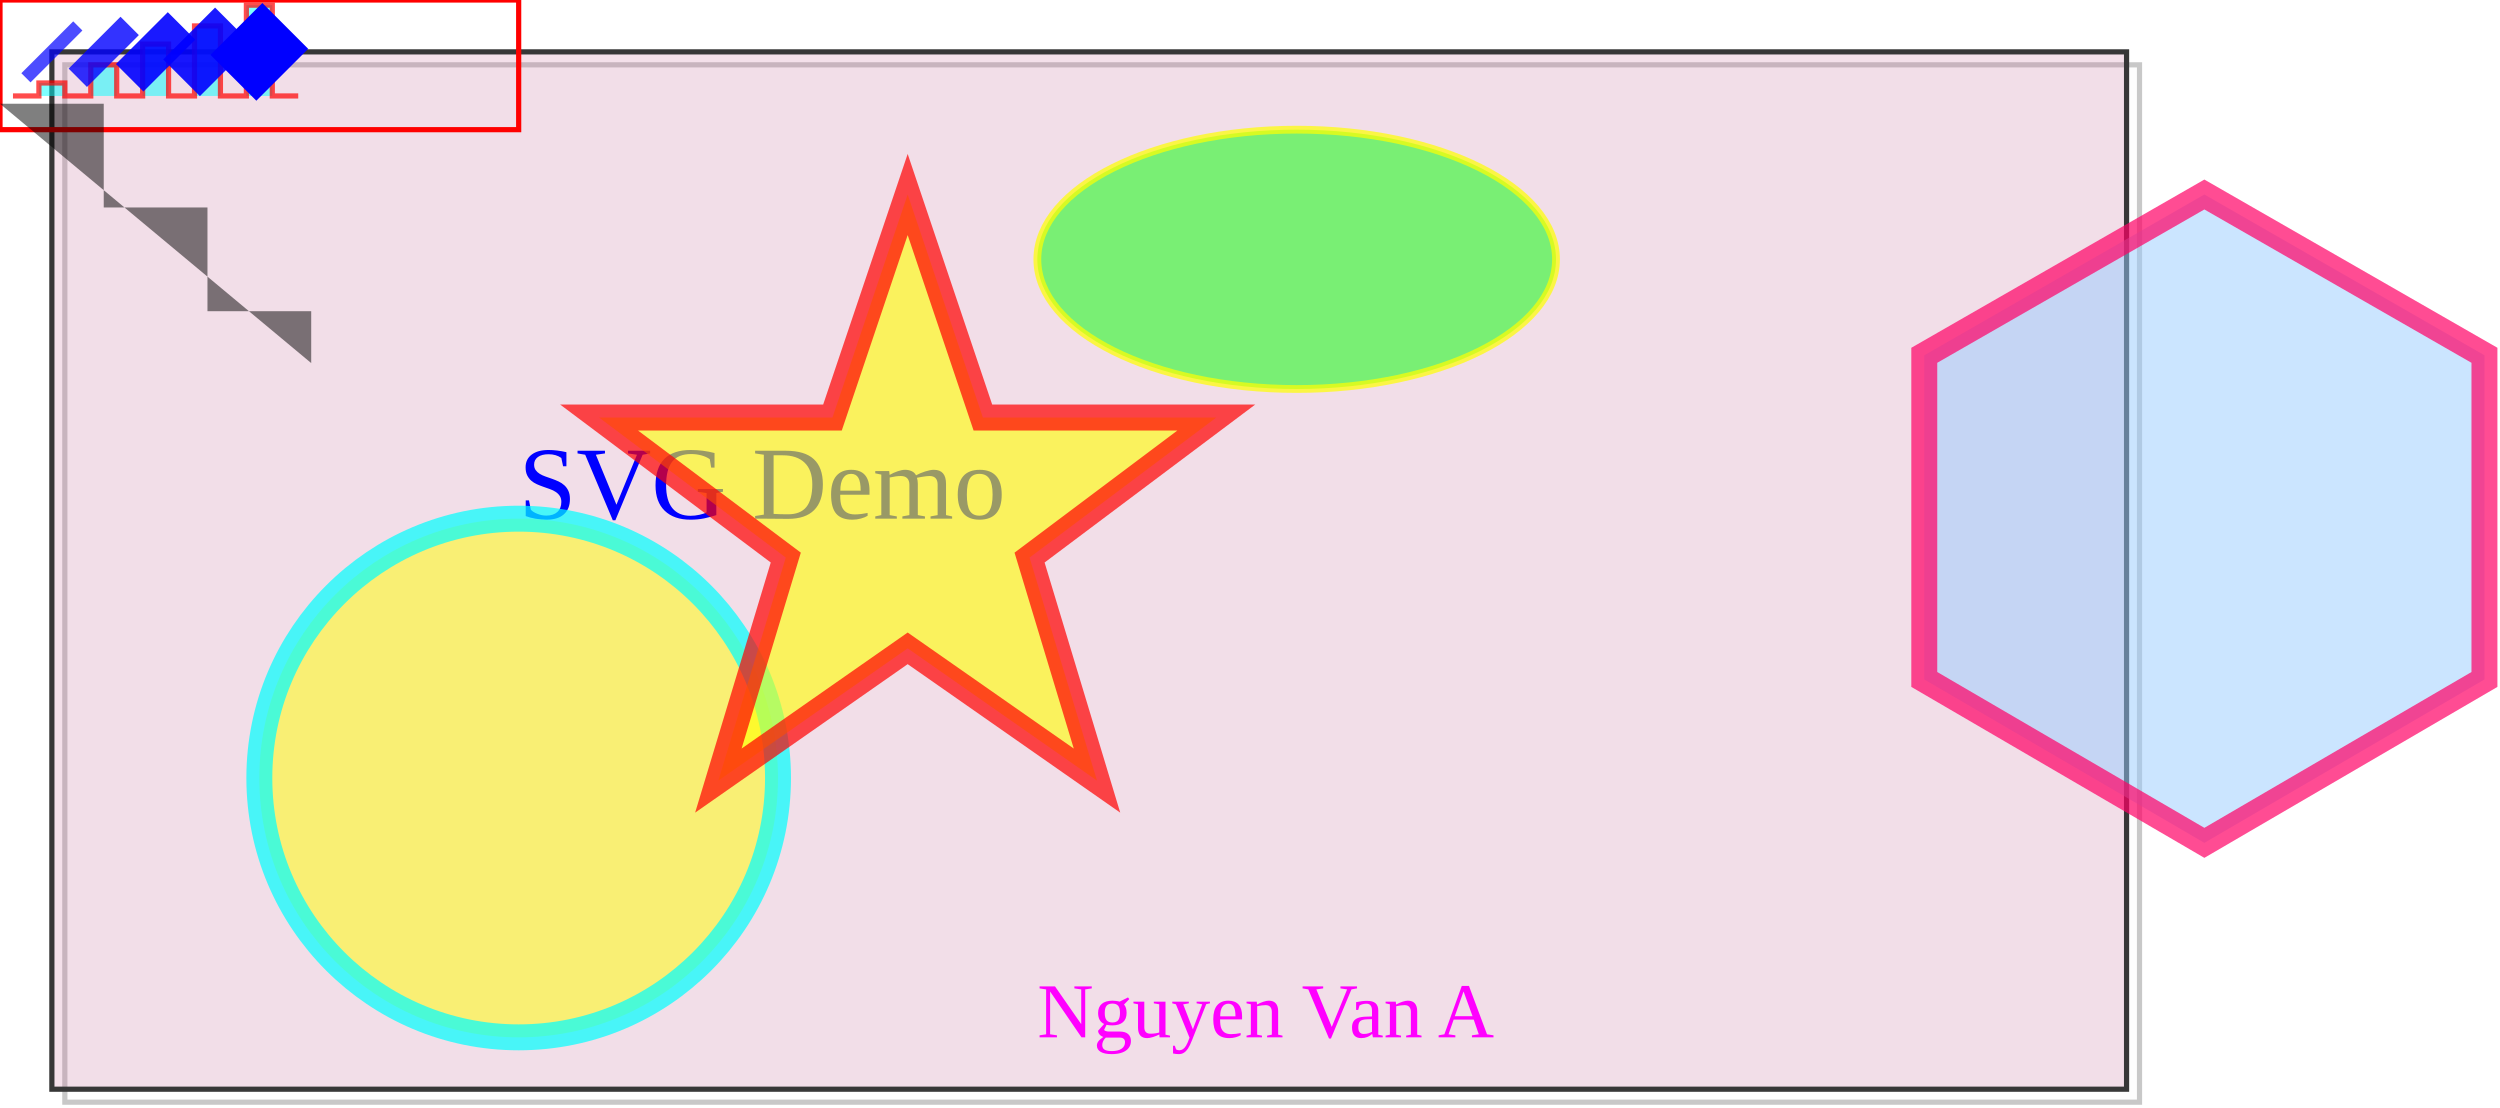
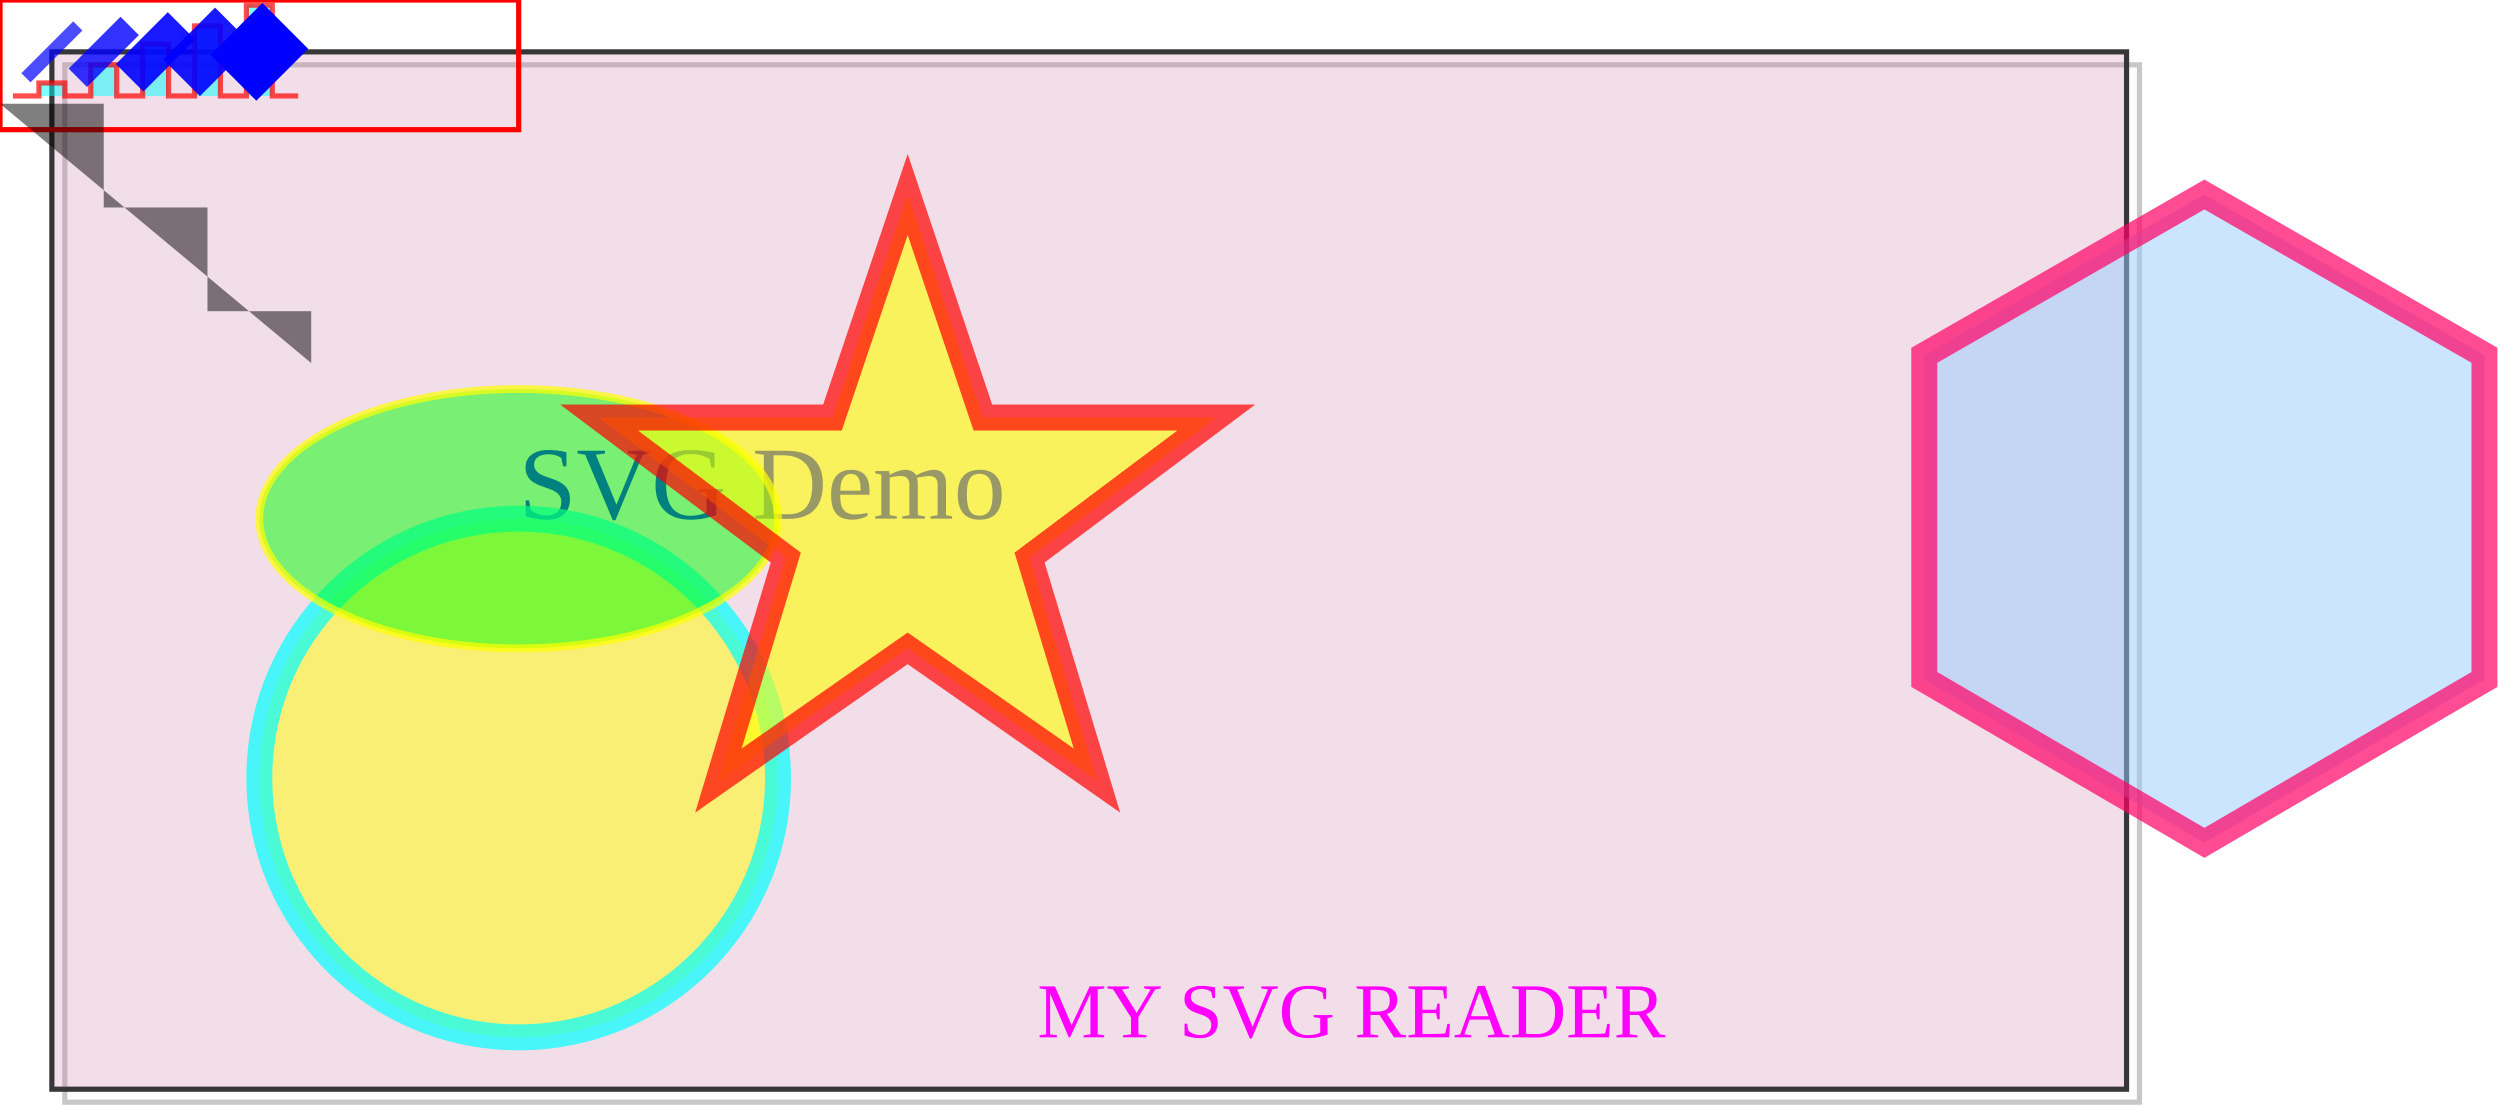
<svg xmlns="http://www.w3.org/2000/svg">
  <rect fill-opacity="0.01" stroke="rgb(200,200,200)" stroke-width="2" x="25" y="25" width="800" height="400" />
  <rect fill-opacity="0.2" fill="rgb(200,100,150)" stroke="rgb(55,55,55)" stroke-width="2" x="20" y="20" width="800" height="400" />
  <text x="200" y="200" fill="rgb(0,0,255)" font-size="40">SVG Demo</text>
  <rect fill-opacity="0" x="0" y="0" width="200" height="50" stroke="rgb(255,0,0)" stroke-width="2" />
-   <text x="400" y="400" fill="rgb(255,0,255)" font-size="30">Nguyen Van A</text>
+   <text x="400" y="400" fill="rgb(255,0,255)" font-size="30">MY SVG READER</text>
  <circle cx="200" cy="300" r="100" fill="rgb(255, 255, 0)" stroke="rgb(0, 255, 255)" stroke-width="10" stroke-opacity="0.7" fill-opacity="0.5" />
  <polyline stroke="rgb(255, 0, 0)" stroke-width="2" stroke-opacity="0.7" fill="rgb(0, 255, 255)" fill-opacity="0.5" points="5,37 15,37 15,32 25,32 25,37 35,37 35,25 45,25 45,37 55,37 55,17 65,17 65,37 75,37 75,10 85,10 85,37 95,37 95,2 105,2 105,37 115,37" />
-   <ellipse cx="500" cy="100" rx="100" ry="50" stroke="rgb(255, 255, 0)" stroke-width="3" fill="rgb(0, 255, 0)" stroke-opacity="0.7" fill-opacity="0.5" />
+   <ellipse cx="200" cy="200" rx="100" ry="50" stroke="rgb(255, 255, 0)" stroke-width="3" fill="rgb(0, 255, 0)" stroke-opacity="0.7" fill-opacity="0.5" />
  <line x1="10" y1="30" x2="30" y2="10" stroke="rgb(0, 0, 255)" stroke-width="5" stroke-opacity="0.7" />
  <line x1="30" y1="30" x2="50" y2="10" stroke="rgb(0, 0, 255)" stroke-width="10" stroke-opacity="0.8" />
  <line x1="50" y1="30" x2="70" y2="10" stroke="rgb(0, 0, 255)" stroke-width="15" stroke-opacity="0.9" />
  <line x1="70" y1="30" x2="90" y2="10" stroke="rgb(0, 0, 255)" stroke-width="20" stroke-opacity="0.9" />
  <line x1="90" y1="30" x2="110" y2="10" stroke="rgb(0, 0, 255)" stroke-width="25" stroke-opacity="1.0" />
  <polygon fill="rgb(153, 204, 255)" fill-opacity="0.5" stroke-width="10" stroke="rgb(255, 0, 102)" stroke-opacity="0.7" points="850,75 958,137 958,262 850,325 742,262 742,137" />
  <polygon fill="rgb(255, 255, 0)" fill-opacity="0.6" stroke-width="10" stroke="rgb(255, 0, 0)" stroke-opacity="0.7" points="350,75 379,161 469,161 397,215 423,301 350,250 277,301 303,215 231,161 321,161" />
  <polyline points="0,40 40,40 40,80 80,80 80,120 120,120 120,140" fill-opacity="0.5" />
</svg>
